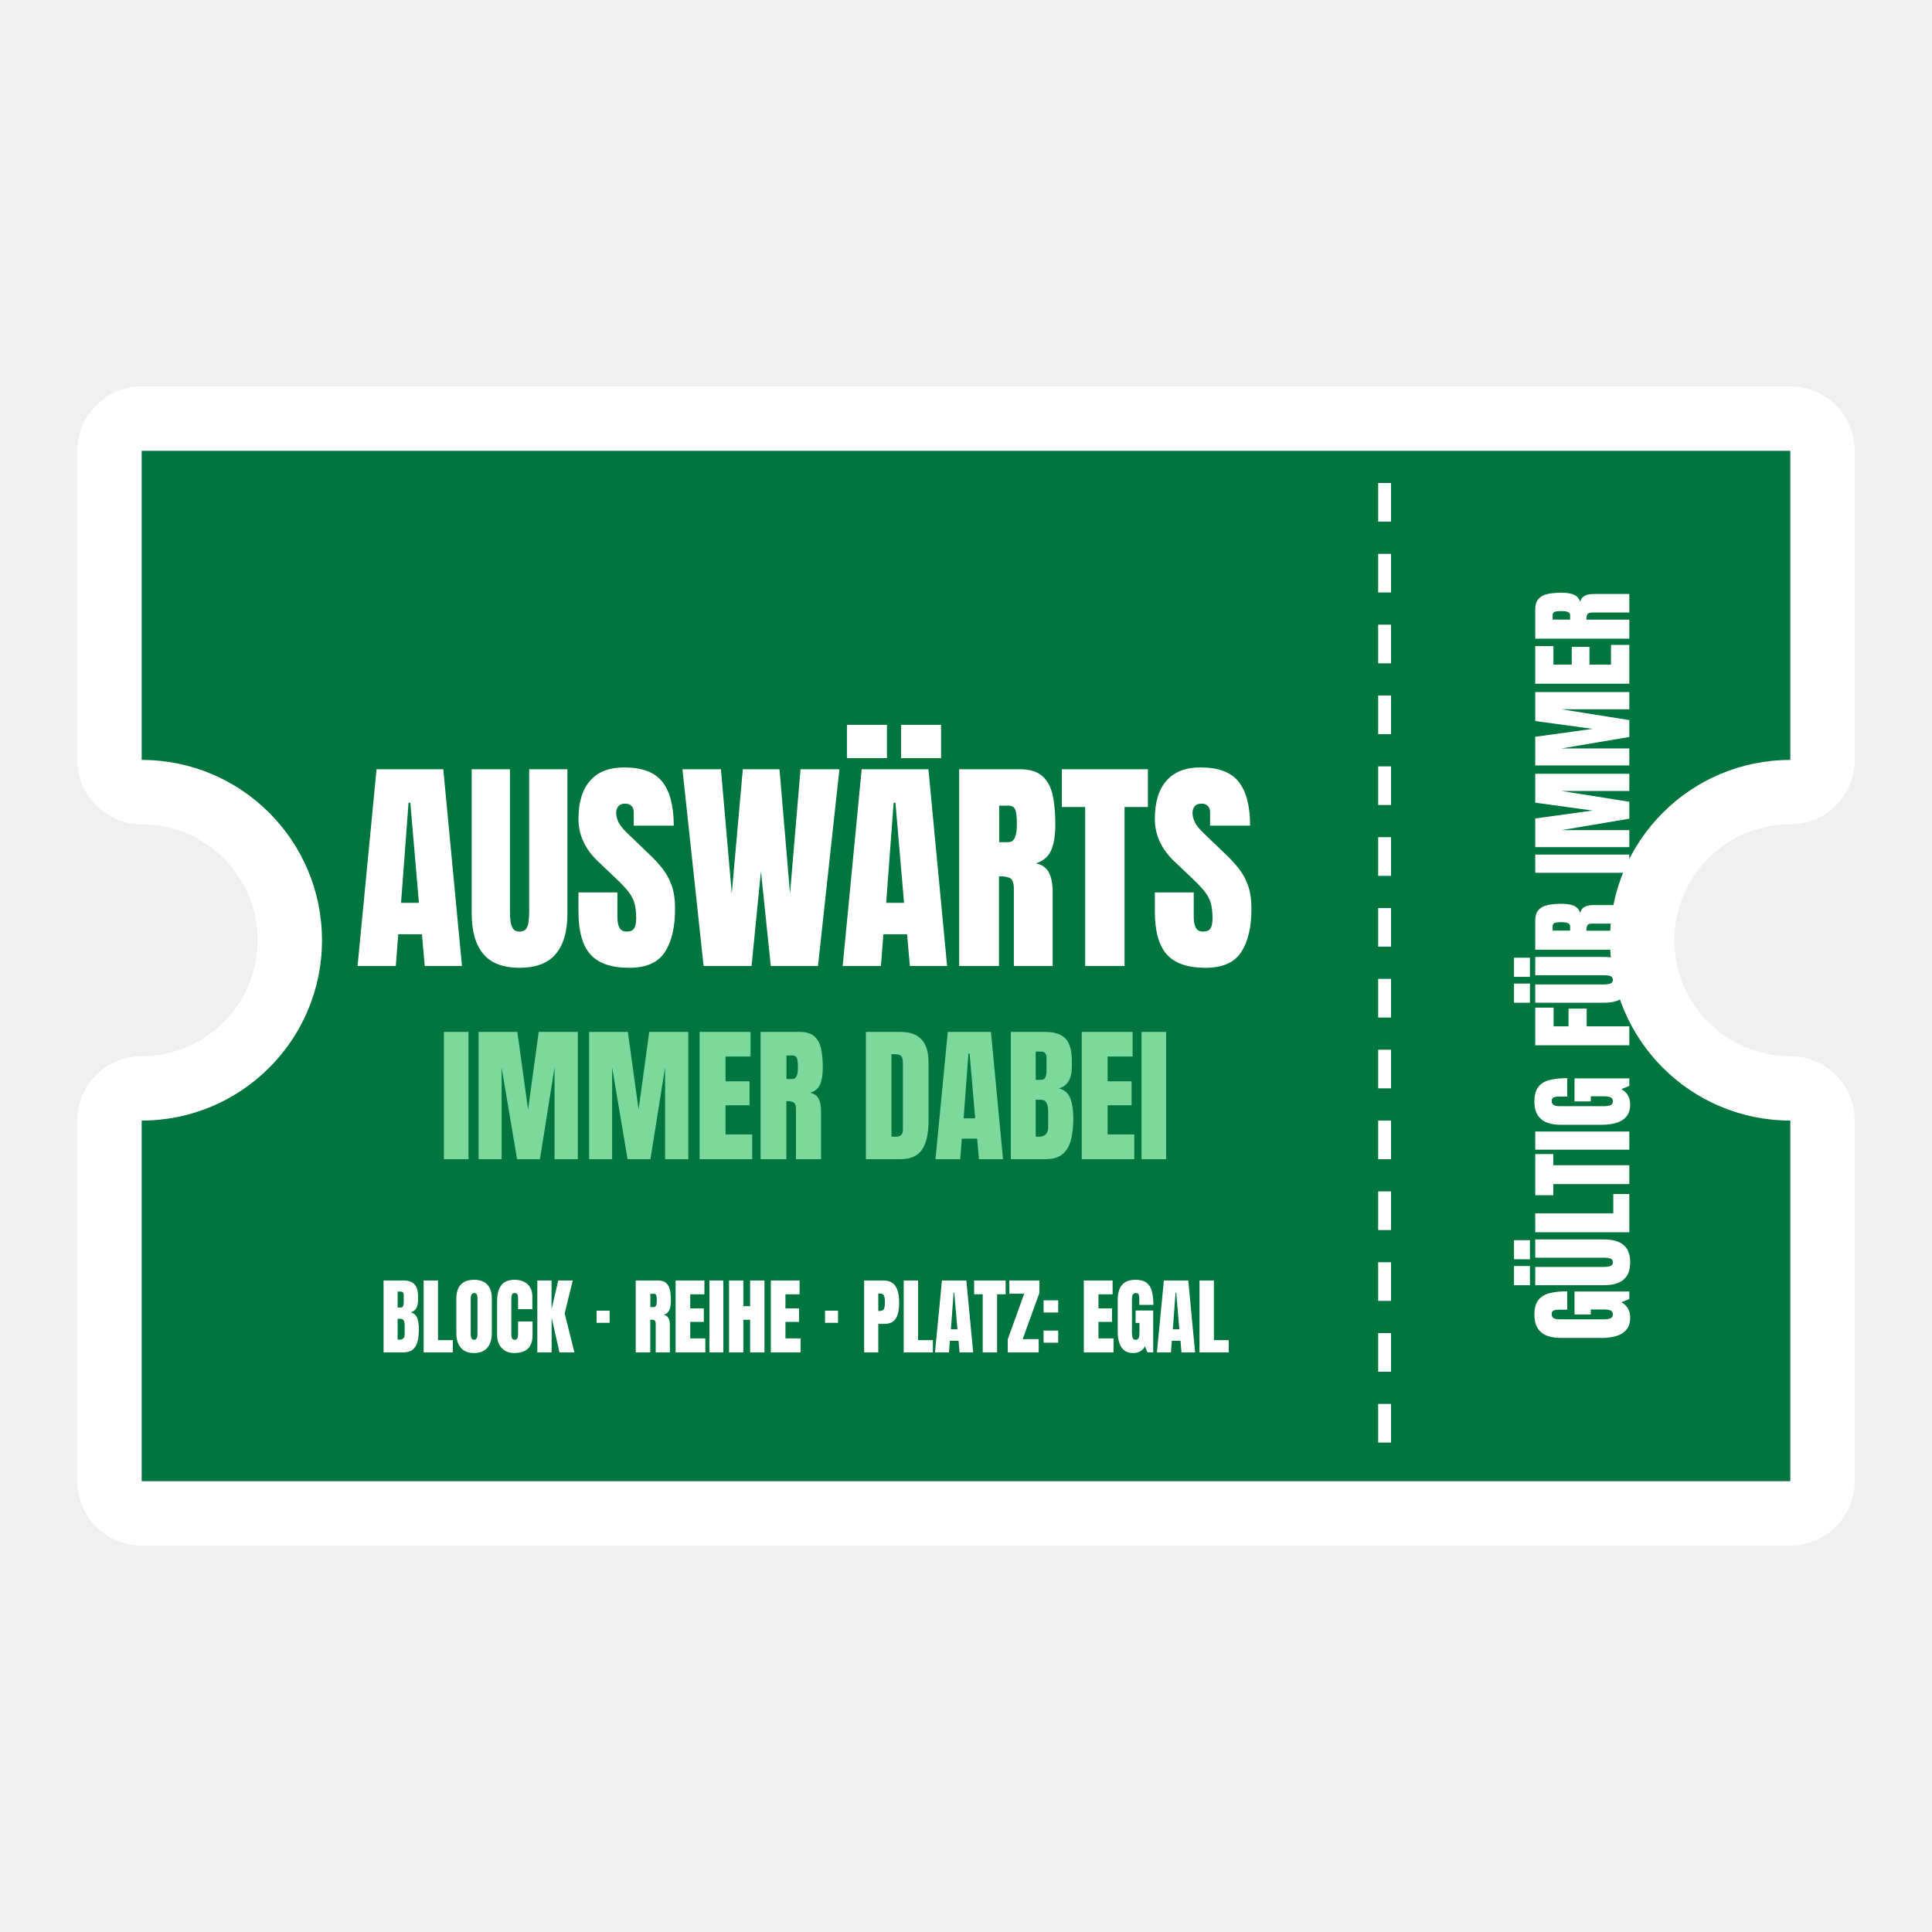
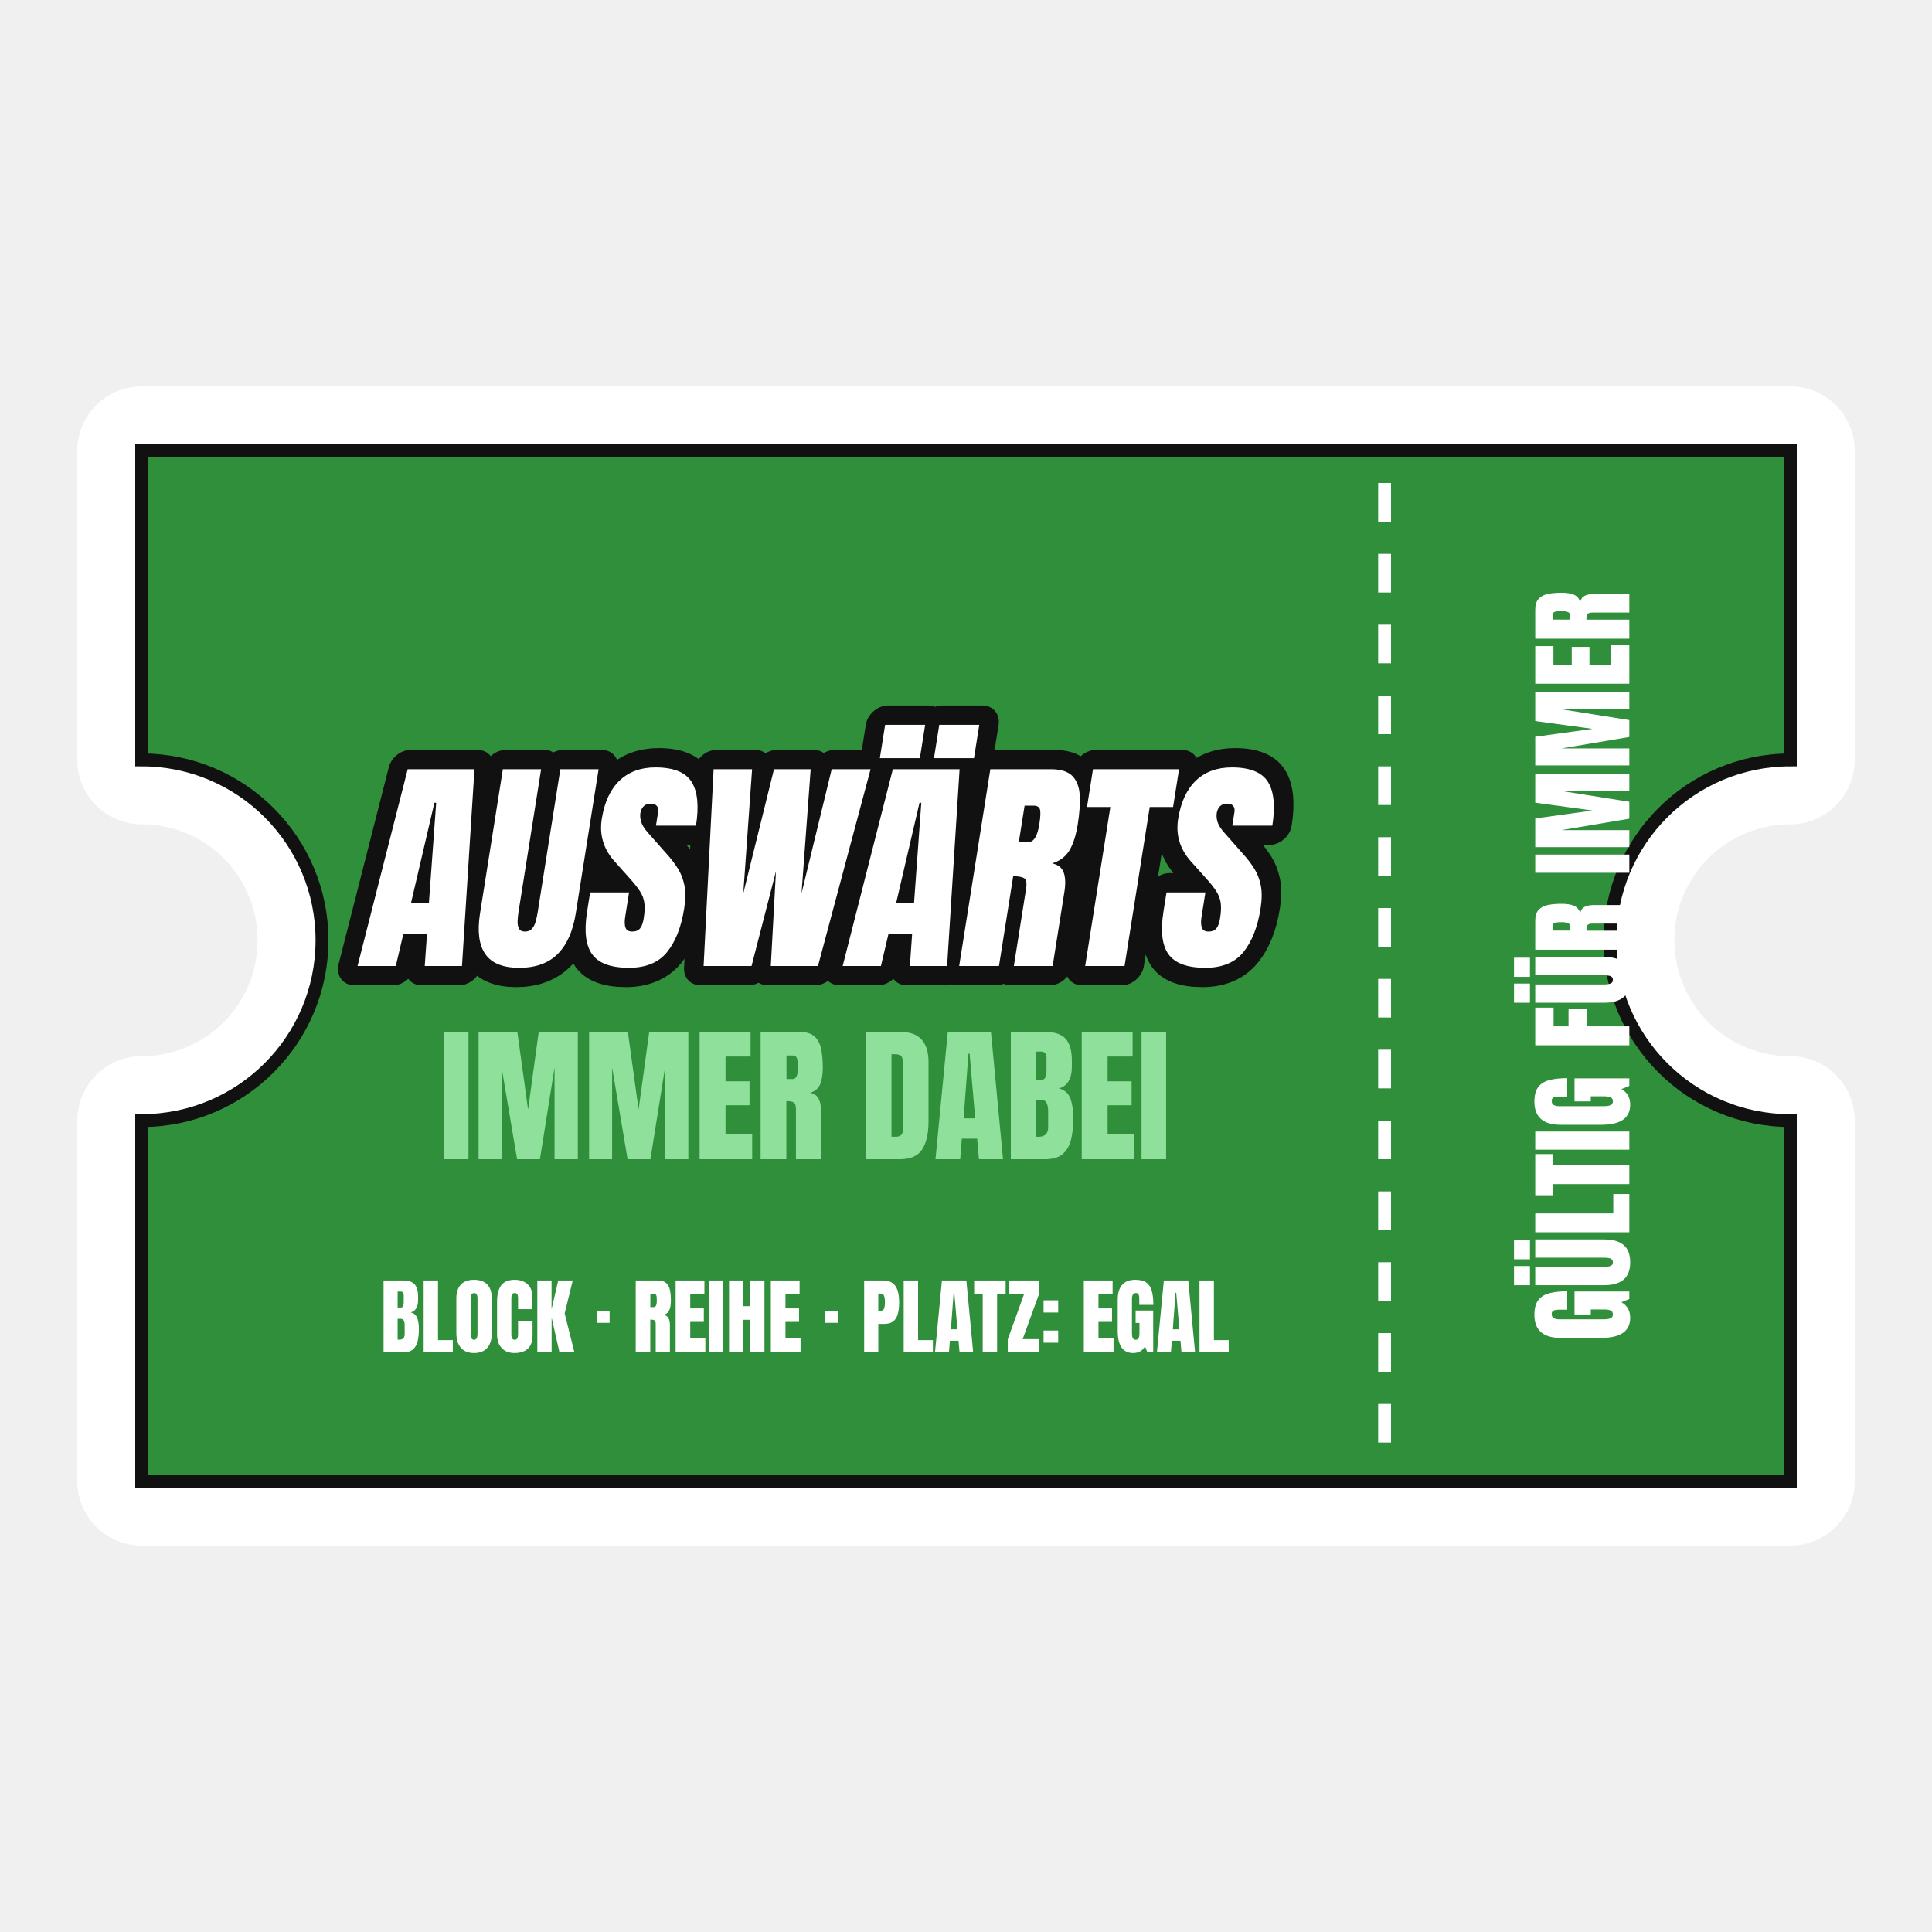
<svg xmlns="http://www.w3.org/2000/svg" viewBox="0 0 600 600" role="img" aria-label="Auswärts immer dabei">
  <path d="M44 140h512v96a54 54 0 0 0 0 112v112H44V348a54 54 0 0 0 0-112z" fill="#FFFFFF" stroke="#FFFFFF" stroke-width="40" stroke-linejoin="round" />
-   <path d="M44 140h512v96a54 54 0 0 0 0 112v112H44V348a54 54 0 0 0 0-112z" fill="#00753D" />
+   <path d="M44 140h512v96a54 54 0 0 0 0 112v112H44V348a54 54 0 0 0 0-112z" fill="#2F8F3A" stroke="#111111" stroke-width="4" />
  <path d="M430 150v300" stroke="#FFFFFF" stroke-width="4" stroke-dasharray="12 10" />
-   <path d="M122.92 300L111.04 300L116.94 238.89L137.67 238.89L143.47 300L131.91 300L131.04 290.14L123.68 290.14L122.92 300ZM126.88 249.31L124.55 280.38L130.10 280.38L127.43 249.31L126.88 249.31ZM161.35 300.56L161.35 300.56Q153.72 300.56 150.10 296.27Q146.49 291.98 146.49 283.65L146.49 283.65L146.49 238.89L158.37 238.89L158.37 283.16Q158.37 284.69 158.54 286.09Q158.72 287.50 159.34 288.40Q159.97 289.31 161.35 289.31L161.35 289.31Q162.78 289.31 163.40 288.42Q164.03 287.53 164.18 286.11Q164.34 284.69 164.34 283.16L164.34 283.16L164.34 238.89L176.22 238.89L176.22 283.65Q176.22 291.98 172.60 296.27Q168.99 300.56 161.35 300.56ZM195.42 300.56L195.42 300.56Q187.05 300.56 183.35 296.39Q179.65 292.22 179.65 283.13L179.65 283.13L179.65 277.15L191.74 277.15L191.74 284.79Q191.74 286.91 192.38 288.11Q193.02 289.31 194.62 289.31L194.62 289.31Q196.28 289.31 196.93 288.33Q197.57 287.36 197.57 285.14L197.57 285.14Q197.57 282.33 197.01 280.43Q196.46 278.54 195.09 276.82Q193.72 275.10 191.28 272.81L191.28 272.81L185.80 267.60Q179.65 261.81 179.65 254.34L179.65 254.34Q179.65 246.53 183.28 242.43Q186.91 238.33 193.78 238.33L193.78 238.33Q202.19 238.33 205.71 242.81Q209.24 247.29 209.24 256.42L209.24 256.42L196.81 256.42L196.81 252.22Q196.81 250.97 196.09 250.28Q195.38 249.58 194.17 249.58L194.17 249.58Q192.71 249.58 192.03 250.40Q191.35 251.22 191.35 252.50L191.35 252.50Q191.35 253.78 192.05 255.28Q192.74 256.77 194.79 258.72L194.79 258.72L201.84 265.49Q203.96 267.50 205.73 269.74Q207.50 271.98 208.58 274.95Q209.65 277.92 209.65 282.19L209.65 282.19Q209.65 290.80 206.48 295.68Q203.30 300.56 195.42 300.56ZM233.40 300L218.51 300L211.94 238.89L223.89 238.89L227.26 277.47L230.69 238.89L242.08 238.89L245.35 277.47L248.61 238.89L260.69 238.89L254.03 300L239.38 300L236.32 270.59L233.40 300ZM273.58 300L261.70 300L267.60 238.89L288.33 238.89L294.13 300L282.57 300L281.70 290.14L274.34 290.14L273.58 300ZM277.53 249.31L275.21 280.38L280.76 280.38L278.09 249.31L277.53 249.31ZM292.26 235.45L279.83 235.45L279.83 225.10L292.26 225.10L292.26 235.45ZM275.45 235.45L263.02 235.45L263.02 225.10L275.45 225.10L275.45 235.45ZM310.24 300L297.88 300L297.88 238.89L316.63 238.89Q321.32 238.89 323.72 241.02Q326.11 243.16 326.93 247.00Q327.74 250.83 327.74 256.01L327.74 256.01Q327.74 261.01 326.48 263.99Q325.21 266.98 321.70 268.13L321.70 268.13Q324.58 268.72 325.75 270.99Q326.91 273.26 326.91 276.88L326.91 276.88L326.91 300L314.86 300L314.86 276.08Q314.86 273.40 313.77 272.76Q312.67 272.12 310.24 272.12L310.24 272.12L310.24 300ZM310.31 250.21L310.31 261.53L313.26 261.53Q315.80 261.53 315.80 256.01L315.80 256.01Q315.80 252.43 315.24 251.32Q314.69 250.21 313.16 250.21L313.16 250.21L310.31 250.21ZM349.24 300L337.01 300L337.01 250.63L329.76 250.63L329.76 238.89L356.49 238.89L356.49 250.63L349.24 250.63L349.24 300ZM374.41 300.56L374.41 300.56Q366.04 300.56 362.34 296.39Q358.65 292.22 358.65 283.13L358.65 283.13L358.65 277.15L370.73 277.15L370.73 284.79Q370.73 286.91 371.37 288.11Q372.01 289.31 373.61 289.31L373.61 289.31Q375.28 289.31 375.92 288.33Q376.56 287.36 376.56 285.14L376.56 285.14Q376.56 282.33 376.01 280.43Q375.45 278.54 374.08 276.82Q372.71 275.10 370.28 272.81L370.28 272.81L364.79 267.60Q358.65 261.81 358.65 254.34L358.65 254.34Q358.65 246.53 362.27 242.43Q365.90 238.33 372.78 238.33L372.78 238.33Q381.18 238.33 384.70 242.81Q388.23 247.29 388.23 256.42L388.23 256.42L375.80 256.42L375.80 252.22Q375.80 250.97 375.09 250.28Q374.38 249.58 373.16 249.58L373.16 249.58Q371.70 249.58 371.02 250.40Q370.35 251.22 370.35 252.50L370.35 252.50Q370.35 253.78 371.04 255.28Q371.74 256.77 373.78 258.72L373.78 258.72L380.83 265.49Q382.95 267.50 384.72 269.74Q386.49 271.98 387.57 274.95Q388.65 277.92 388.65 282.19L388.65 282.19Q388.65 290.80 385.47 295.68Q382.29 300.56 374.41 300.56Z" fill="#FFFFFF" />
-   <path d="M145.49 360L137.85 360L137.85 320.47L145.49 320.47L145.49 360ZM155.78 360L148.63 360L148.63 320.47L160.67 320.47L164.00 344.57L167.30 320.47L179.45 320.47L179.45 360L172.22 360L172.22 331.52L167.68 360L160.58 360L155.78 331.52L155.78 360ZM190.10 360L182.95 360L182.95 320.47L194.99 320.47L198.32 344.57L201.62 320.47L213.77 320.47L213.77 360L206.54 360L206.54 331.52L202.00 360L194.90 360L190.10 331.52L190.10 360ZM233.60 360L217.27 360L217.27 320.47L233.09 320.47L233.09 328.11L225.32 328.11L225.32 335.81L232.77 335.81L232.77 343.24L225.32 343.24L225.32 352.30L233.60 352.30L233.60 360ZM244.21 360L236.21 360L236.21 320.47L248.34 320.47Q251.37 320.47 252.92 321.85Q254.47 323.23 255.00 325.71Q255.53 328.20 255.53 331.54L255.53 331.54Q255.53 334.78 254.71 336.71Q253.89 338.64 251.62 339.38L251.62 339.38Q253.48 339.76 254.23 341.23Q254.99 342.71 254.99 345.04L254.99 345.04L254.99 360L247.19 360L247.19 344.52Q247.19 342.79 246.48 342.38Q245.78 341.96 244.21 341.96L244.21 341.96L244.21 360ZM244.25 327.79L244.25 335.11L246.16 335.11Q247.80 335.11 247.80 331.54L247.80 331.54Q247.80 329.23 247.44 328.51Q247.08 327.79 246.09 327.79L246.09 327.79L244.25 327.79ZM279.51 360L268.91 360L268.91 320.47L279.78 320.47Q284.05 320.47 286.21 322.84Q288.36 325.21 288.36 329.77L288.36 329.77L288.36 348.28Q288.36 353.89 286.40 356.95Q284.43 360 279.51 360L279.51 360ZM276.86 327.39L276.86 353.01L278.23 353.01Q280.41 353.01 280.41 350.90L280.41 350.90L280.41 330.51Q280.41 328.53 279.88 327.96Q279.36 327.39 277.74 327.39L277.74 327.39L276.86 327.39ZM298.20 360L290.52 360L294.34 320.47L307.75 320.47L311.50 360L304.02 360L303.46 353.62L298.70 353.62L298.20 360ZM300.76 327.21L299.26 347.31L302.85 347.31L301.12 327.21L300.76 327.21ZM324.64 360L313.92 360L313.92 320.47L324.64 320.47Q328.95 320.47 330.92 322.57Q332.88 324.67 332.88 329.50L332.88 329.50L332.88 331.23Q332.88 334.01 331.88 335.74Q330.88 337.47 328.84 338.01L328.84 338.01Q331.51 338.68 332.42 341.17Q333.33 343.65 333.33 347.22L333.33 347.22Q333.33 351.06 332.61 353.94Q331.89 356.81 330.01 358.41Q328.12 360 324.64 360L324.64 360ZM321.65 326.58L321.65 335.36L323.27 335.36Q324.37 335.36 324.68 334.51Q325.00 333.65 325.00 332.46L325.00 332.46L325.00 328.49Q325.00 326.58 323.31 326.58L323.31 326.58L321.65 326.58ZM322.44 353.04L322.44 353.04Q325.51 353.04 325.51 350.12L325.51 350.12L325.51 345.18Q325.51 343.49 325.01 342.51Q324.50 341.54 323.11 341.54L323.11 341.54L321.65 341.54L321.65 352.99Q322.14 353.04 322.44 353.04ZM352.26 360L335.94 360L335.94 320.47L351.75 320.47L351.75 328.11L343.98 328.11L343.98 335.81L351.43 335.81L351.43 343.24L343.98 343.24L343.98 352.30L352.26 352.30L352.26 360ZM362.15 360L354.51 360L354.51 320.47L362.15 320.47L362.15 360Z" fill="#7BD99B" />
+   <path d="M122.92 300L111.04 300L116.94 238.89L137.67 238.89L143.47 300L131.91 300L131.04 290.14L123.68 290.14L122.92 300ZM126.88 249.31L124.55 280.38L130.10 280.38L127.43 249.31L126.88 249.31ZM161.35 300.56L161.35 300.56Q153.72 300.56 150.10 296.27Q146.49 291.98 146.49 283.65L146.49 283.65L146.49 238.89L158.37 238.89L158.37 283.16Q158.37 284.69 158.54 286.09Q158.72 287.50 159.34 288.40Q159.97 289.31 161.35 289.31L161.35 289.31Q162.78 289.31 163.40 288.42Q164.03 287.53 164.18 286.11Q164.34 284.69 164.34 283.16L164.34 283.16L164.34 238.89L176.22 238.89L176.22 283.65Q176.22 291.98 172.60 296.27Q168.99 300.56 161.35 300.56ZM195.42 300.56L195.42 300.56Q187.05 300.56 183.35 296.39Q179.65 292.22 179.65 283.13L179.65 283.13L179.65 277.15L191.74 277.15L191.74 284.79Q191.74 286.91 192.38 288.11Q193.02 289.31 194.62 289.31L194.62 289.31Q196.28 289.31 196.93 288.33Q197.57 287.36 197.57 285.14L197.57 285.14Q197.57 282.33 197.01 280.43Q196.46 278.54 195.09 276.82Q193.72 275.10 191.28 272.81L191.28 272.81L185.80 267.60Q179.65 261.81 179.65 254.34L179.65 254.34Q179.65 246.53 183.28 242.43Q186.91 238.33 193.78 238.33L193.78 238.33Q202.19 238.33 205.71 242.81Q209.24 247.29 209.24 256.42L209.24 256.42L196.81 256.42L196.81 252.22Q196.81 250.97 196.09 250.28Q195.38 249.58 194.17 249.58L194.17 249.58Q192.71 249.58 192.03 250.40Q191.35 251.22 191.35 252.50L191.35 252.50Q191.35 253.78 192.05 255.28Q192.74 256.77 194.79 258.72L194.79 258.72L201.84 265.49Q203.96 267.50 205.73 269.74Q207.50 271.98 208.58 274.95Q209.65 277.92 209.65 282.19L209.65 282.19Q209.65 290.80 206.48 295.68Q203.30 300.56 195.42 300.56ZM233.40 300L218.51 300L211.94 238.89L223.89 238.89L227.26 277.47L230.69 238.89L242.08 238.89L245.35 277.47L248.61 238.89L260.69 238.89L254.03 300L239.38 300L236.32 270.59L233.40 300ZM273.58 300L261.70 300L267.60 238.89L288.33 238.89L294.13 300L282.57 300L281.70 290.14L274.34 290.14L273.58 300ZM277.53 249.31L275.21 280.38L280.76 280.38L278.09 249.31L277.53 249.31ZM292.26 235.45L279.83 235.45L279.83 225.10L292.26 225.10L292.26 235.45ZM275.45 235.45L263.02 235.45L263.02 225.10L275.45 225.10L275.45 235.45ZM310.24 300L297.88 300L297.88 238.89L316.63 238.89Q321.32 238.89 323.72 241.02Q326.11 243.16 326.93 247.00Q327.74 250.83 327.74 256.01L327.74 256.01Q327.74 261.01 326.48 263.99Q325.21 266.98 321.70 268.13L321.70 268.13Q324.58 268.72 325.75 270.99Q326.91 273.26 326.91 276.88L326.91 276.88L326.91 300L314.86 300L314.86 276.08Q314.86 273.40 313.77 272.76Q312.67 272.12 310.24 272.12L310.24 272.12L310.24 300ZM310.31 250.21L310.31 261.53L313.26 261.53Q315.80 261.53 315.80 256.01L315.80 256.01Q315.80 252.43 315.24 251.32Q314.69 250.21 313.16 250.21L313.16 250.21L310.31 250.21ZM349.24 300L337.01 300L337.01 250.63L329.76 250.63L329.76 238.89L356.49 238.89L356.49 250.63L349.24 250.63L349.24 300ZM374.41 300.56L374.41 300.56Q366.04 300.56 362.34 296.39Q358.65 292.22 358.65 283.13L358.65 283.13L358.65 277.15L370.73 277.15L370.73 284.79Q370.73 286.91 371.37 288.11Q372.01 289.31 373.61 289.31L373.61 289.31Q375.28 289.31 375.92 288.33Q376.56 287.36 376.56 285.14L376.56 285.14Q376.56 282.33 376.01 280.43Q375.45 278.54 374.08 276.82Q372.71 275.10 370.28 272.81L370.28 272.81L364.79 267.60Q358.65 261.81 358.65 254.34L358.65 254.34Q358.65 246.53 362.27 242.43Q365.90 238.33 372.78 238.33L372.78 238.33Q381.18 238.33 384.70 242.81Q388.23 247.29 388.23 256.42L388.23 256.42L375.80 256.42L375.80 252.22Q375.80 250.97 375.09 250.28Q374.38 249.58 373.16 249.58L373.16 249.58Q371.70 249.58 371.02 250.40Q370.35 251.22 370.35 252.50L370.35 252.50Q370.35 253.78 371.04 255.28Q371.74 256.77 373.78 258.72L373.78 258.72L380.83 265.49Q382.95 267.50 384.72 269.74Q386.49 271.98 387.57 274.95Q388.65 277.92 388.65 282.19L388.65 282.19Q388.65 290.80 385.47 295.68Q382.29 300.56 374.41 300.56Z" fill="#111111" stroke="#111111" stroke-width="12" stroke-linejoin="round" transform="translate(250 300) skewX(-9) translate(-250 -300)" />
+   <path d="M122.92 300L111.04 300L116.94 238.89L137.67 238.89L143.47 300L131.91 300L131.04 290.14L123.68 290.14L122.92 300ZM126.88 249.31L124.55 280.38L130.10 280.38L127.43 249.31L126.88 249.31ZM161.35 300.56L161.35 300.56Q153.72 300.56 150.10 296.27Q146.49 291.98 146.49 283.65L146.49 283.65L146.49 238.89L158.37 238.89L158.37 283.16Q158.37 284.69 158.54 286.09Q158.72 287.50 159.34 288.40Q159.97 289.31 161.35 289.31L161.35 289.31Q162.78 289.31 163.40 288.42Q164.03 287.53 164.18 286.11Q164.34 284.69 164.34 283.16L164.34 283.16L164.34 238.89L176.22 238.89L176.22 283.65Q176.22 291.98 172.60 296.27Q168.99 300.56 161.35 300.56ZM195.42 300.56L195.42 300.56Q187.05 300.56 183.35 296.39Q179.65 292.22 179.65 283.13L179.65 283.13L179.65 277.15L191.74 277.15L191.74 284.79Q191.74 286.91 192.38 288.11Q193.02 289.31 194.62 289.31L194.62 289.31Q196.28 289.31 196.93 288.33Q197.57 287.36 197.57 285.14L197.57 285.14Q197.57 282.33 197.01 280.43Q196.46 278.54 195.09 276.82Q193.72 275.10 191.28 272.81L191.28 272.81L185.80 267.60Q179.65 261.81 179.65 254.34L179.65 254.34Q179.65 246.53 183.28 242.43Q186.91 238.33 193.78 238.33L193.78 238.33Q202.19 238.33 205.71 242.81Q209.24 247.29 209.24 256.42L209.24 256.42L196.81 256.42L196.81 252.22Q196.81 250.97 196.09 250.28Q195.38 249.58 194.17 249.58L194.17 249.58Q192.71 249.58 192.03 250.40Q191.35 251.22 191.35 252.50L191.35 252.50Q191.35 253.78 192.05 255.28Q192.74 256.77 194.79 258.72L194.79 258.72L201.84 265.49Q203.96 267.50 205.73 269.74Q207.50 271.98 208.58 274.95Q209.65 277.92 209.65 282.19L209.65 282.19Q209.65 290.80 206.48 295.68Q203.30 300.56 195.42 300.56ZM233.40 300L218.51 300L211.94 238.89L223.89 238.89L227.26 277.47L230.69 238.89L242.08 238.89L245.35 277.47L248.61 238.89L260.69 238.89L254.03 300L239.38 300L236.32 270.59L233.40 300ZM273.58 300L261.70 300L267.60 238.89L288.33 238.89L294.13 300L282.57 300L281.70 290.14L274.34 290.14L273.58 300ZM277.53 249.31L275.21 280.38L280.76 280.38L278.09 249.31L277.53 249.31ZM292.26 235.45L279.83 235.45L279.83 225.10L292.26 225.10L292.26 235.45ZM275.45 235.45L263.02 235.45L263.02 225.10L275.45 225.10L275.45 235.45ZM310.24 300L297.88 300L297.88 238.89L316.63 238.89Q321.32 238.89 323.72 241.02Q326.11 243.16 326.93 247.00Q327.74 250.83 327.74 256.01L327.74 256.01Q327.74 261.01 326.48 263.99Q325.21 266.98 321.70 268.13L321.70 268.13Q324.58 268.72 325.75 270.99Q326.91 273.26 326.91 276.88L326.91 276.88L326.91 300L314.86 300L314.86 276.08Q314.86 273.40 313.77 272.76Q312.67 272.12 310.24 272.12L310.24 272.12L310.24 300ZM310.31 250.21L310.31 261.53L313.26 261.53Q315.80 261.53 315.80 256.01L315.80 256.01Q315.80 252.43 315.24 251.32Q314.69 250.21 313.16 250.21L313.16 250.21L310.31 250.21ZM349.24 300L337.01 300L337.01 250.63L329.76 250.63L329.76 238.89L356.49 238.89L356.49 250.63L349.24 250.63L349.24 300ZM374.41 300.56L374.41 300.56Q366.04 300.56 362.34 296.39Q358.65 292.22 358.65 283.13L358.65 283.13L358.65 277.15L370.73 277.15L370.73 284.79Q370.73 286.91 371.37 288.11Q372.01 289.31 373.61 289.31L373.61 289.31Q375.28 289.31 375.92 288.33Q376.56 287.36 376.56 285.14L376.56 285.14Q376.56 282.33 376.01 280.43Q375.45 278.54 374.08 276.82Q372.71 275.10 370.28 272.81L370.28 272.81L364.79 267.60Q358.65 261.81 358.65 254.34L358.65 254.34Q358.65 246.53 362.27 242.43Q365.90 238.33 372.78 238.33L372.78 238.33Q381.18 238.33 384.70 242.81Q388.23 247.29 388.23 256.42L388.23 256.42L375.80 256.42L375.80 252.22Q375.80 250.97 375.09 250.28Q374.38 249.58 373.16 249.58L373.16 249.58Q371.70 249.58 371.02 250.40Q370.35 251.22 370.35 252.50L370.35 252.50Q370.35 253.78 371.04 255.28Q371.74 256.77 373.78 258.72L373.78 258.72L380.83 265.49Q382.95 267.50 384.72 269.74Q386.49 271.98 387.57 274.95Q388.65 277.92 388.65 282.19L388.65 282.19Q388.65 290.80 385.47 295.68Q382.29 300.56 374.41 300.56Z" fill="#FFFFFF" transform="translate(250 300) skewX(-9) translate(-250 -300)" />
+   <path d="M145.49 360L137.85 360L137.85 320.47L145.49 320.47L145.49 360ZM155.78 360L148.63 360L148.63 320.47L160.67 320.47L164.00 344.57L167.30 320.47L179.45 320.47L179.45 360L172.22 360L172.22 331.52L167.68 360L160.58 360L155.78 331.52L155.78 360ZM190.10 360L182.95 360L182.95 320.47L194.99 320.47L198.32 344.57L201.62 320.47L213.77 320.47L213.77 360L206.54 360L206.54 331.52L202.00 360L194.90 360L190.10 331.52L190.10 360ZM233.60 360L217.27 360L217.27 320.47L233.09 320.47L233.09 328.11L225.32 328.11L225.32 335.81L232.77 335.81L232.77 343.24L225.32 343.24L225.32 352.30L233.60 352.30L233.60 360ZM244.21 360L236.21 360L236.21 320.47L248.34 320.47Q251.37 320.47 252.92 321.85Q254.47 323.23 255.00 325.71Q255.53 328.20 255.53 331.54L255.53 331.54Q255.53 334.78 254.71 336.71Q253.89 338.64 251.62 339.38L251.62 339.38Q253.48 339.76 254.23 341.23Q254.99 342.71 254.99 345.04L254.99 345.04L254.99 360L247.19 360L247.19 344.52Q247.19 342.79 246.48 342.38Q245.78 341.96 244.21 341.96L244.21 341.96L244.21 360ZM244.25 327.79L244.25 335.11L246.16 335.11Q247.80 335.11 247.80 331.54L247.80 331.54Q247.80 329.23 247.44 328.51Q247.08 327.79 246.09 327.79L246.09 327.79L244.25 327.79ZM279.51 360L268.91 360L268.91 320.47L279.78 320.47Q284.05 320.47 286.21 322.84Q288.36 325.21 288.36 329.77L288.36 329.77L288.36 348.28Q288.36 353.89 286.40 356.95Q284.43 360 279.51 360L279.51 360ZM276.86 327.39L276.86 353.01L278.23 353.01Q280.41 353.01 280.41 350.90L280.41 350.90L280.41 330.51Q280.41 328.53 279.88 327.96Q279.36 327.39 277.74 327.39L277.74 327.39L276.86 327.39ZM298.20 360L290.52 360L294.34 320.47L307.75 320.47L311.50 360L304.02 360L303.46 353.62L298.70 353.62L298.20 360ZM300.76 327.21L299.26 347.31L302.85 347.31L301.12 327.21L300.76 327.21ZM324.64 360L313.92 360L313.92 320.47L324.64 320.47Q328.95 320.47 330.92 322.57Q332.88 324.67 332.88 329.50L332.88 329.50L332.88 331.23Q332.88 334.01 331.88 335.74Q330.88 337.47 328.84 338.01L328.84 338.01Q331.51 338.68 332.42 341.17Q333.33 343.65 333.33 347.22L333.33 347.22Q333.33 351.06 332.61 353.94Q331.89 356.81 330.01 358.41Q328.12 360 324.64 360L324.64 360ZM321.65 326.58L321.65 335.36L323.27 335.36Q324.37 335.36 324.68 334.51Q325.00 333.65 325.00 332.46L325.00 332.46L325.00 328.49Q325.00 326.58 323.31 326.58L323.31 326.58L321.65 326.58ZM322.44 353.04L322.44 353.04Q325.51 353.04 325.51 350.12L325.51 350.12L325.51 345.18Q325.51 343.49 325.01 342.51Q324.50 341.54 323.11 341.54L323.11 341.54L321.65 341.54L321.65 352.99Q322.14 353.04 322.44 353.04ZM352.26 360L335.94 360L335.94 320.47L351.75 320.47L351.75 328.11L343.98 328.11L343.98 335.81L351.43 335.81L351.43 343.24L343.98 343.24L343.98 352.30L352.26 352.30L352.26 360ZM362.15 360L354.51 360L354.51 320.47L362.15 320.47L362.15 360Z" fill="#8EE09A" />
  <path d="M125.18 420L119.12 420L119.12 397.66L125.18 397.66Q127.62 397.66 128.73 398.84Q129.84 400.03 129.84 402.76L129.84 402.76L129.84 403.74Q129.84 405.31 129.27 406.29Q128.71 407.27 127.55 407.57L127.55 407.57Q129.06 407.95 129.58 409.35Q130.09 410.76 130.09 412.78L130.09 412.78Q130.09 414.95 129.69 416.57Q129.28 418.20 128.21 419.10Q127.15 420 125.18 420L125.18 420ZM123.49 401.11L123.49 406.07L124.41 406.07Q125.03 406.07 125.21 405.59Q125.38 405.11 125.38 404.44L125.38 404.44L125.38 402.19Q125.38 401.11 124.43 401.11L124.43 401.11L123.49 401.11ZM123.94 416.06L123.94 416.06Q125.67 416.06 125.67 414.41L125.67 414.41L125.67 411.62Q125.67 410.67 125.39 410.12Q125.10 409.56 124.32 409.56L124.32 409.56L123.49 409.56L123.49 416.04Q123.77 416.06 123.94 416.06ZM140.63 420L131.57 420L131.57 397.66L136.03 397.66L136.03 416.19L140.63 416.19L140.63 420ZM147.23 420.20L147.23 420.20Q144.55 420.20 143.14 418.58Q141.72 416.97 141.72 413.91L141.72 413.91L141.72 403.29Q141.72 400.42 143.12 398.94Q144.53 397.45 147.23 397.45L147.23 397.45Q149.94 397.45 151.34 398.94Q152.74 400.42 152.74 403.29L152.74 403.29L152.74 413.91Q152.74 416.97 151.33 418.58Q149.91 420.20 147.23 420.20ZM147.27 416.09L147.27 416.09Q148.29 416.09 148.29 414.12L148.29 414.12L148.29 403.22Q148.29 401.57 147.29 401.57L147.29 401.57Q146.18 401.57 146.18 403.25L146.18 403.25L146.18 414.15Q146.18 415.19 146.43 415.64Q146.69 416.09 147.27 416.09ZM159.75 420.20L159.75 420.20Q157.32 420.20 155.85 418.69Q154.37 417.18 154.37 414.46L154.37 414.46L154.37 404.16Q154.37 400.91 155.65 399.18Q156.94 397.45 159.85 397.45L159.85 397.45Q161.44 397.45 162.68 398.04Q163.91 398.62 164.62 399.78Q165.33 400.94 165.33 402.71L165.33 402.71L165.33 406.57L160.89 406.57L160.89 403.27Q160.89 402.26 160.64 401.92Q160.38 401.57 159.85 401.57L159.85 401.57Q159.23 401.57 159.01 402.02Q158.80 402.47 158.80 403.22L158.80 403.22L158.80 414.40Q158.80 415.33 159.07 415.71Q159.34 416.09 159.85 416.09L159.85 416.09Q160.42 416.09 160.66 415.62Q160.89 415.15 160.89 414.40L160.89 414.40L160.89 410.38L165.39 410.38L165.39 414.60Q165.39 417.55 163.90 418.88Q162.42 420.20 159.75 420.20ZM171.31 420L166.87 420L166.87 397.66L171.29 397.66L171.29 406.61L173.37 397.66L177.87 397.66L175.36 407.89L178.39 420L173.75 420L171.31 409.18L171.31 420ZM189.32 410.82L185.28 410.82L185.28 407.04L189.32 407.04L189.32 410.82ZM201.95 420L197.43 420L197.43 397.66L204.28 397.66Q206.00 397.66 206.87 398.44Q207.75 399.22 208.05 400.62Q208.35 402.02 208.35 403.92L208.35 403.92Q208.35 405.74 207.88 406.83Q207.42 407.93 206.14 408.35L206.14 408.35Q207.19 408.56 207.62 409.39Q208.04 410.22 208.04 411.54L208.04 411.54L208.04 420L203.64 420L203.64 411.25Q203.64 410.28 203.24 410.04Q202.84 409.81 201.95 409.81L201.95 409.81L201.95 420ZM201.97 401.79L201.97 405.93L203.05 405.93Q203.98 405.93 203.98 403.92L203.98 403.92Q203.98 402.61 203.78 402.20Q203.57 401.79 203.01 401.79L203.01 401.79L201.97 401.79ZM219.05 420L209.82 420L209.82 397.66L218.76 397.66L218.76 401.97L214.36 401.97L214.36 406.33L218.58 406.33L218.58 410.53L214.36 410.53L214.36 415.65L219.05 415.65L219.05 420ZM224.63 420L220.32 420L220.32 397.66L224.63 397.66L224.63 420ZM230.86 420L226.41 420L226.41 397.66L230.86 397.66L230.86 405.64L232.96 405.64L232.96 397.66L237.41 397.66L237.41 420L232.96 420L232.96 409.87L230.86 409.87L230.86 420ZM248.62 420L239.39 420L239.39 397.66L248.32 397.66L248.32 401.97L243.93 401.97L243.93 406.33L248.15 406.33L248.15 410.53L243.93 410.53L243.93 415.65L248.62 415.65L248.62 420ZM260.26 410.82L256.22 410.82L256.22 407.04L260.26 407.04L260.26 410.82ZM272.76 420L268.37 420L268.37 397.66L274.27 397.66Q276.13 397.66 277.21 398.48Q278.30 399.31 278.77 400.83Q279.24 402.35 279.24 404.46L279.24 404.46Q279.24 406.49 278.84 408.00Q278.45 409.50 277.44 410.33Q276.43 411.15 274.58 411.15L274.58 411.15L272.76 411.15L272.76 420ZM272.76 401.73L272.76 407.14L273.02 407.14Q274.26 407.14 274.54 406.44Q274.82 405.74 274.82 404.38L274.82 404.38Q274.82 403.12 274.55 402.42Q274.27 401.73 273.26 401.73L273.26 401.73L272.76 401.73ZM289.71 420L280.65 420L280.65 397.66L285.12 397.66L285.12 416.19L289.71 416.19L289.71 420ZM294.71 420L290.37 420L292.53 397.66L300.11 397.66L302.23 420L298.00 420L297.68 416.39L294.99 416.39L294.71 420ZM296.16 401.46L295.31 412.83L297.34 412.83L296.36 401.46L296.16 401.46ZM309.66 420L305.19 420L305.19 401.95L302.53 401.95L302.53 397.66L312.31 397.66L312.31 401.95L309.66 401.95L309.66 420ZM322.58 420L312.97 420L312.97 415.94L318.08 401.77L313.46 401.77L313.46 397.66L322.79 397.66L322.79 401.57L317.59 415.89L322.58 415.89L322.58 420ZM328.63 407.61L324.09 407.61L324.09 403.83L328.63 403.83L328.63 407.61ZM328.63 416.99L324.09 416.99L324.09 413.21L328.63 413.21L328.63 416.99ZM345.82 420L336.59 420L336.59 397.66L345.53 397.66L345.53 401.97L341.14 401.97L341.14 406.33L345.35 406.33L345.35 410.53L341.14 410.53L341.14 415.65L345.82 415.65L345.82 420ZM351.91 420.20L351.91 420.20Q347.12 420.20 347.12 413.35L347.12 413.35L347.12 403.71Q347.12 397.45 352.60 397.45L352.60 397.45Q354.86 397.45 356.07 398.36Q357.28 399.27 357.73 401.01Q358.19 402.75 358.19 405.25L358.19 405.25L353.82 405.25L353.82 403.27Q353.82 402.54 353.63 402.06Q353.43 401.57 352.81 401.57L352.81 401.57Q352.03 401.57 351.78 402.09Q351.54 402.61 351.54 403.23L351.54 403.23L351.54 414.06Q351.54 414.96 351.77 415.52Q352.01 416.09 352.69 416.09L352.69 416.09Q353.40 416.09 353.64 415.52Q353.87 414.96 353.87 414.03L353.87 414.03L353.87 410.85L352.68 410.85L352.68 406.99L358.14 406.99L358.14 420L356.35 420L355.59 418.12Q354.42 420.20 351.91 420.20ZM363.64 420L359.29 420L361.45 397.66L369.03 397.66L371.15 420L366.92 420L366.61 416.39L363.92 416.39L363.64 420ZM365.08 401.46L364.23 412.83L366.26 412.83L365.29 401.46L365.08 401.46ZM381.59 420L372.52 420L372.52 397.66L376.99 397.66L376.99 416.19L381.59 416.19L381.59 420Z" fill="#FFFFFF" />
  <g transform="rotate(-90 492 300)">
    <path d="M382.76 314.27L382.76 314.27Q376.50 314.27 376.50 305.30L376.50 305.30L376.50 292.70Q376.50 284.52 383.67 284.52L383.67 284.52Q386.63 284.52 388.21 285.70Q389.78 286.89 390.38 289.16Q390.98 291.44 390.98 294.71L390.98 294.71L385.27 294.71L385.27 292.12Q385.27 291.17 385.01 290.53Q384.75 289.89 383.94 289.89L383.94 289.89Q382.93 289.89 382.60 290.58Q382.28 291.26 382.28 292.07L382.28 292.07L382.28 306.23Q382.28 307.41 382.59 308.15Q382.89 308.89 383.79 308.89L383.79 308.89Q384.72 308.89 385.03 308.15Q385.33 307.41 385.33 306.20L385.33 306.20L385.33 302.03L383.77 302.03L383.77 296.98L390.91 296.98L390.91 314L388.57 314L387.58 311.54Q386.05 314.27 382.76 314.27ZM399.98 314.27L399.98 314.27Q396.33 314.27 394.60 312.22Q392.87 310.17 392.87 306.18L392.87 306.18L392.87 284.78L398.55 284.78L398.55 305.95Q398.55 306.68 398.63 307.35Q398.72 308.02 399.01 308.46Q399.31 308.89 399.98 308.89L399.98 308.89Q400.66 308.89 400.96 308.46Q401.26 308.04 401.33 307.36Q401.41 306.68 401.41 305.95L401.41 305.95L401.41 284.78L407.08 284.78L407.08 306.18Q407.08 310.17 405.36 312.22Q403.63 314.27 399.98 314.27ZM406.85 283.14L400.91 283.14L400.91 278.19L406.85 278.19L406.85 283.14ZM398.82 283.14L392.87 283.14L392.87 278.19L398.82 278.19L398.82 283.14ZM421.18 314L409.32 314L409.32 284.78L415.17 284.78L415.17 309.02L421.18 309.02L421.18 314ZM430.13 314L424.28 314L424.28 290.39L420.81 290.39L420.81 284.78L433.60 284.78L433.60 290.39L430.13 290.39L430.13 314ZM440.60 314L434.96 314L434.96 284.78L440.60 284.78L440.60 314ZM448.95 314.27L448.95 314.27Q442.69 314.27 442.69 305.30L442.69 305.30L442.69 292.70Q442.69 284.52 449.87 284.52L449.87 284.52Q452.82 284.52 454.40 285.70Q455.97 286.89 456.57 289.16Q457.17 291.44 457.17 294.71L457.17 294.71L451.46 294.71L451.46 292.12Q451.46 291.17 451.20 290.53Q450.94 289.89 450.13 289.89L450.13 289.89Q449.12 289.89 448.79 290.58Q448.47 291.26 448.47 292.07L448.47 292.07L448.47 306.23Q448.47 307.41 448.78 308.15Q449.08 308.89 449.98 308.89L449.98 308.89Q450.91 308.89 451.22 308.15Q451.53 307.41 451.53 306.20L451.53 306.20L451.53 302.03L449.96 302.03L449.96 296.98L457.10 296.98L457.10 314L454.76 314L453.77 311.54Q452.24 314.27 448.95 314.27ZM473.26 314L467.38 314L467.38 284.78L479.07 284.78L479.07 290.48L473.26 290.48L473.26 295.12L478.77 295.12L478.77 300.75L473.26 300.75L473.26 314ZM487.70 314.27L487.70 314.27Q484.05 314.27 482.32 312.22Q480.59 310.17 480.59 306.18L480.59 306.18L480.59 284.78L486.27 284.78L486.27 305.95Q486.27 306.68 486.36 307.35Q486.44 308.02 486.74 308.46Q487.04 308.89 487.70 308.89L487.70 308.89Q488.38 308.89 488.68 308.46Q488.98 308.04 489.05 307.36Q489.13 306.68 489.13 305.95L489.13 305.95L489.13 284.78L494.81 284.78L494.81 306.18Q494.81 310.17 493.08 312.22Q491.35 314.27 487.70 314.27ZM494.57 283.14L488.63 283.14L488.63 278.19L494.57 278.19L494.57 283.14ZM486.54 283.14L480.59 283.14L480.59 278.19L486.54 278.19L486.54 283.14ZM502.96 314L497.05 314L497.05 284.78L506.01 284.78Q508.25 284.78 509.40 285.80Q510.54 286.82 510.93 288.66Q511.32 290.49 511.32 292.97L511.32 292.97Q511.32 295.36 510.72 296.78Q510.11 298.21 508.44 298.76L508.44 298.76Q509.81 299.04 510.37 300.13Q510.93 301.22 510.93 302.94L510.93 302.94L510.93 314L505.17 314L505.17 302.56Q505.17 301.28 504.64 300.98Q504.12 300.67 502.96 300.67L502.96 300.67L502.96 314ZM502.99 290.19L502.99 295.61L504.40 295.61Q505.61 295.61 505.61 292.97L505.61 292.97Q505.61 291.26 505.35 290.72Q505.08 290.19 504.35 290.19L504.35 290.19L502.99 290.19ZM526.60 314L520.95 314L520.95 284.78L526.60 284.78L526.60 314ZM534.20 314L528.92 314L528.92 284.78L537.82 284.78L540.28 302.59L542.72 284.78L551.70 284.78L551.70 314L546.35 314L546.35 292.95L543 314L537.75 314L534.20 292.95L534.20 314ZM559.57 314L554.29 314L554.29 284.78L563.19 284.78L565.64 302.59L568.08 284.78L577.07 284.78L577.07 314L571.72 314L571.72 292.95L568.37 314L563.12 314L559.57 292.95L559.57 314ZM591.73 314L579.66 314L579.66 284.78L591.34 284.78L591.34 290.43L585.60 290.43L585.60 296.12L591.11 296.12L591.11 301.62L585.60 301.62L585.60 308.31L591.73 308.31L591.73 314ZM599.56 314L593.65 314L593.65 284.78L602.62 284.78Q604.86 284.78 606.00 285.80Q607.15 286.82 607.54 288.66Q607.93 290.49 607.93 292.97L607.93 292.97Q607.93 295.36 607.32 296.78Q606.72 298.21 605.04 298.76L605.04 298.76Q606.42 299.04 606.97 300.13Q607.53 301.22 607.53 302.94L607.53 302.94L607.53 314L601.77 314L601.77 302.56Q601.77 301.28 601.25 300.98Q600.72 300.67 599.56 300.67L599.56 300.67L599.56 314ZM599.59 290.19L599.59 295.61L601.01 295.61Q602.22 295.61 602.22 292.97L602.22 292.97Q602.22 291.26 601.95 290.72Q601.69 290.19 600.96 290.19L600.96 290.19L599.59 290.19Z" fill="#FFFFFF" />
  </g>
</svg>
